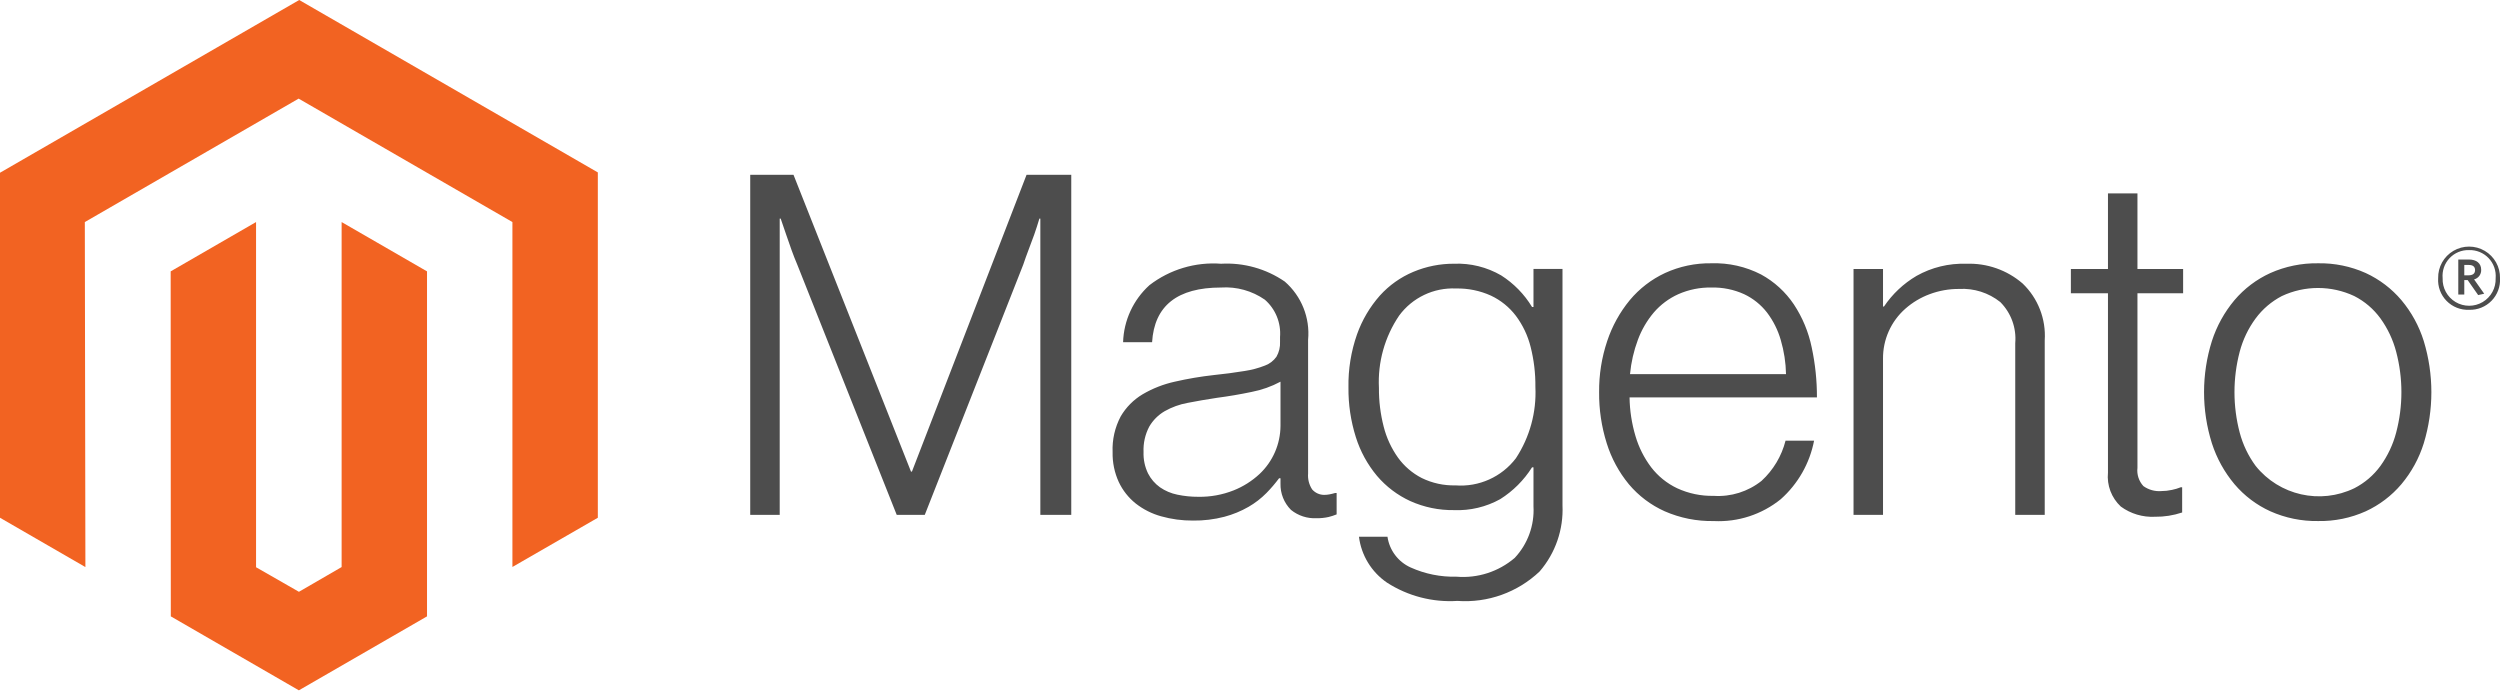
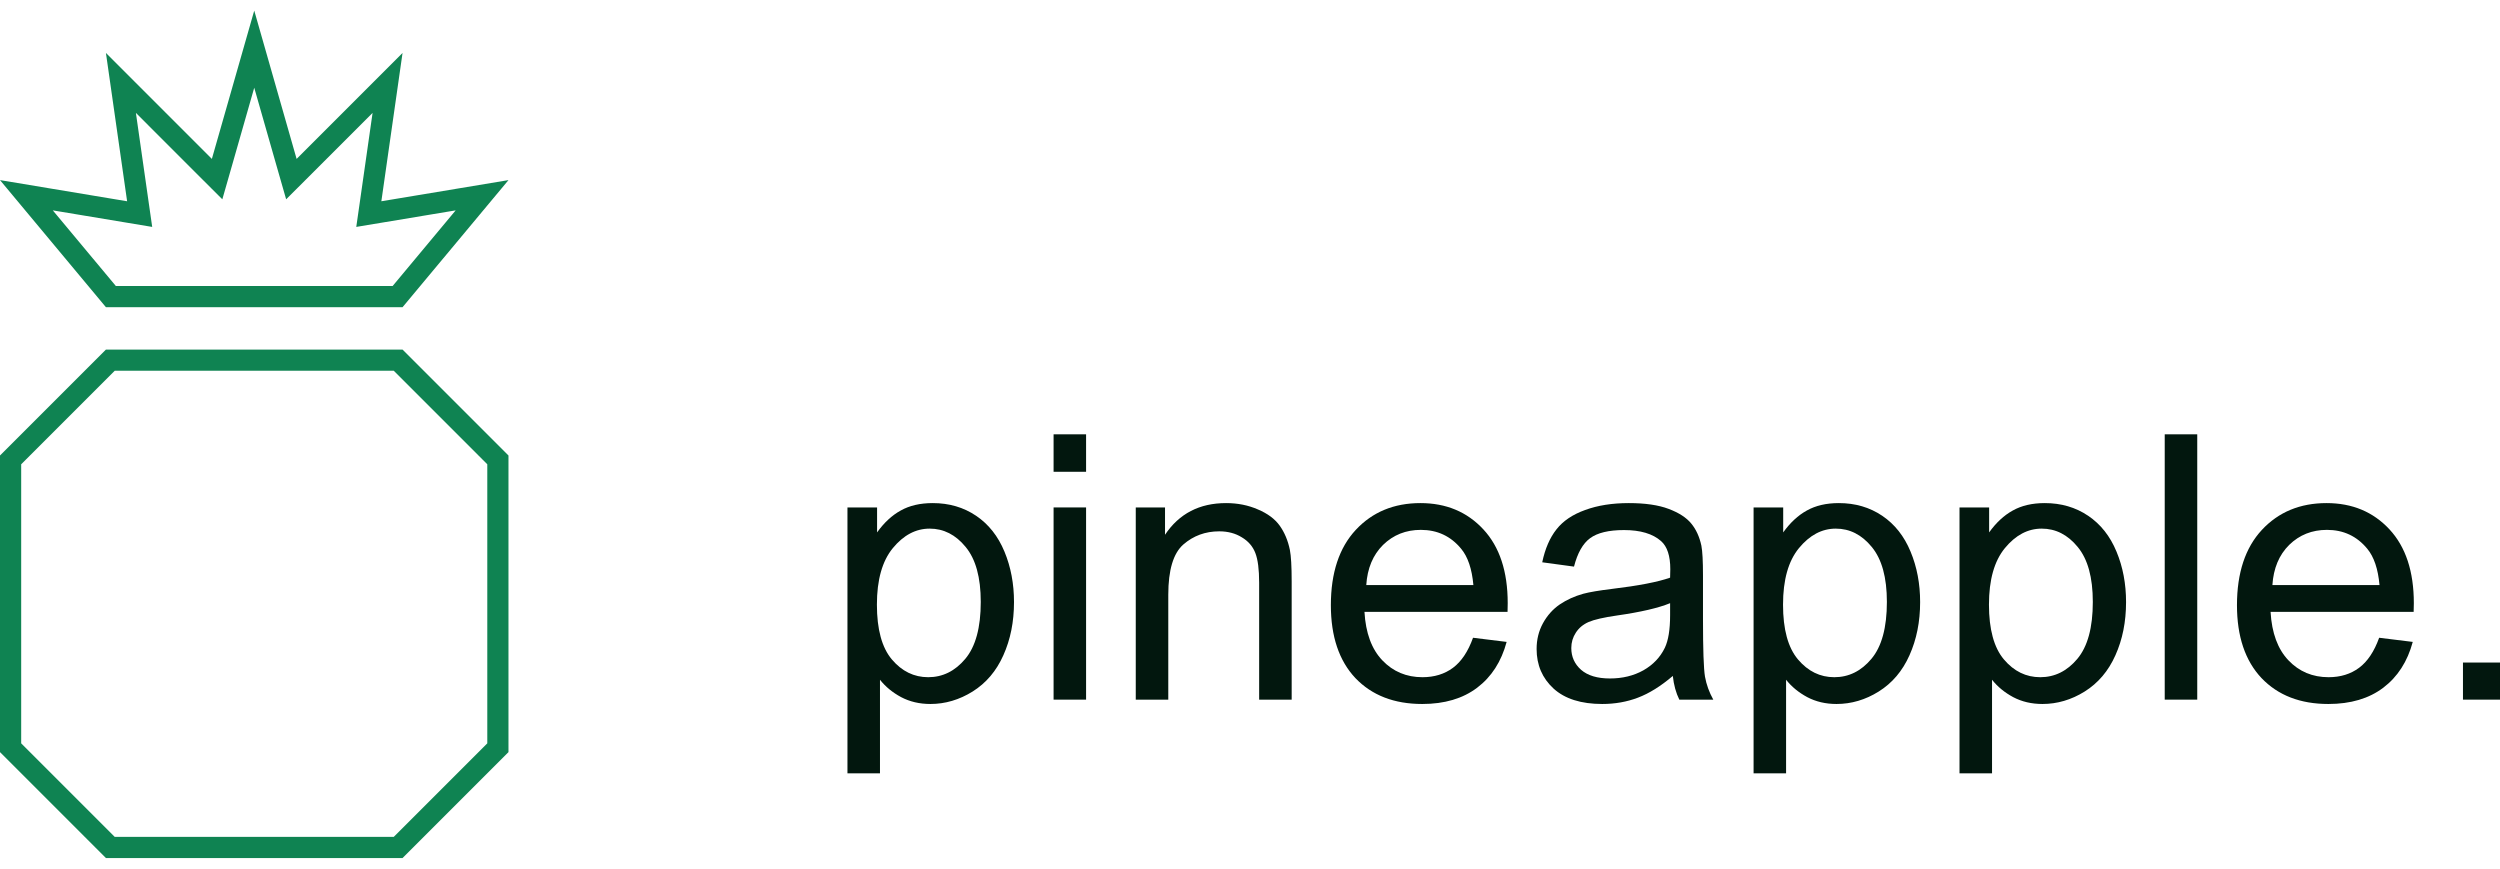
- <svg xmlns="http://www.w3.org/2000/svg" id="Layer_1" viewBox="0 0 179.073 50">
-   <style>.st0{fill:#f26322}.st1{fill:#4d4d4d}</style>
-   <path class="st0" d="M21.432 0L0 12.373v24.713l6.117 3.533-.041-24.713 15.315-8.842 15.313 8.842v24.706l6.118-3.526V12.35z" />
-   <path class="st0" d="M24.47 40.618l-3.058 1.772-3.071-1.759V15.906l-6.116 3.532.01 24.712 9.172 5.298 9.18-5.298V19.438l-6.117-3.532z" />
-   <path class="st1" d="M56.838 12.522l8.415 21.258h.068l8.21-21.258h3.203V36.88h-2.215V15.656h-.068c-.114.386-.239.772-.374 1.158-.115.318-.246.67-.393 1.055-.147.387-.278.75-.391 1.09l-7.052 17.919h-2.01L57.11 18.96a19.913 19.913 0 0 1-.408-1.039 43.558 43.558 0 0 1-.375-1.073 68.067 68.067 0 0 0-.408-1.192h-.069v21.223h-2.112V12.522h3.1zM83.17 36.982a5.205 5.205 0 0 1-1.823-.92 4.327 4.327 0 0 1-1.209-1.533 4.881 4.881 0 0 1-.443-2.145 5.018 5.018 0 0 1 .579-2.556 4.472 4.472 0 0 1 1.568-1.584 7.927 7.927 0 0 1 2.299-.903 24.732 24.732 0 0 1 2.811-.477 36 36 0 0 0 2.198-.29 6.689 6.689 0 0 0 1.465-.392c.329-.123.614-.343.817-.63.187-.325.276-.698.256-1.073v-.34a3.212 3.212 0 0 0-1.09-2.674 4.93 4.93 0 0 0-3.134-.87c-3.135 0-4.781 1.306-4.941 3.918h-2.077a5.748 5.748 0 0 1 1.891-4.089 7.5 7.5 0 0 1 5.127-1.533 7.335 7.335 0 0 1 4.564 1.278 4.923 4.923 0 0 1 1.67 4.173v9.573c-.034.402.069.804.29 1.141.219.251.536.394.868.392.12-.001.24-.012.358-.034.124-.022.266-.057.425-.102h.103v1.533c-.188.077-.382.14-.58.188-.28.062-.566.091-.852.086a2.694 2.694 0 0 1-1.839-.597 2.575 2.575 0 0 1-.75-1.891v-.374h-.102c-.277.372-.578.725-.903 1.056-.38.385-.81.717-1.278.988a7.14 7.14 0 0 1-1.737.715 8.443 8.443 0 0 1-2.249.272 8.186 8.186 0 0 1-2.282-.306m5.195-1.857a5.971 5.971 0 0 0 1.857-1.175 4.767 4.767 0 0 0 1.499-3.441V27.34a7.295 7.295 0 0 1-2.061.732 33.21 33.21 0 0 1-2.504.426c-.749.114-1.441.233-2.077.358a5.237 5.237 0 0 0-1.652.596 3.055 3.055 0 0 0-1.108 1.107 3.579 3.579 0 0 0-.408 1.824c-.018.53.093 1.056.324 1.533.201.392.493.73.851.987a3.35 3.35 0 0 0 1.244.529c.493.104.995.155 1.499.153a6.555 6.555 0 0 0 2.536-.46M99.35 41.734a4.687 4.687 0 0 1-2.009-3.287h2.043c.14.966.763 1.794 1.652 2.197a7.522 7.522 0 0 0 3.288.664 5.688 5.688 0 0 0 4.173-1.345 4.997 4.997 0 0 0 1.345-3.697v-2.793h-.102a7.293 7.293 0 0 1-2.283 2.282 6.297 6.297 0 0 1-3.304.784 7.375 7.375 0 0 1-3.135-.647 6.921 6.921 0 0 1-2.385-1.806 8.095 8.095 0 0 1-1.516-2.777 11.429 11.429 0 0 1-.528-3.56 10.89 10.89 0 0 1 .613-3.799 8.483 8.483 0 0 1 1.636-2.777 6.75 6.75 0 0 1 2.402-1.703 7.45 7.45 0 0 1 2.913-.58 6.234 6.234 0 0 1 3.372.835 6.938 6.938 0 0 1 2.215 2.265h.102v-2.725h2.078v16.931a6.78 6.78 0 0 1-1.636 4.735 7.751 7.751 0 0 1-5.893 2.112 8.337 8.337 0 0 1-5.041-1.309m9.232-8.908a8.565 8.565 0 0 0 1.397-5.11 11.22 11.22 0 0 0-.34-2.862 6.239 6.239 0 0 0-1.056-2.231 4.828 4.828 0 0 0-1.789-1.448 5.772 5.772 0 0 0-2.503-.511 4.782 4.782 0 0 0-4.071 1.941 8.464 8.464 0 0 0-1.448 5.179c-.008.936.107 1.87.34 2.777a6.64 6.64 0 0 0 1.022 2.214 4.81 4.81 0 0 0 1.703 1.465 5.208 5.208 0 0 0 2.42.528 4.967 4.967 0 0 0 4.325-1.942M119.244 36.624a7.19 7.19 0 0 1-2.572-1.941 8.66 8.66 0 0 1-1.583-2.93 11.839 11.839 0 0 1-.546-3.662 11.179 11.179 0 0 1 .58-3.663 9.138 9.138 0 0 1 1.617-2.929 7.307 7.307 0 0 1 2.522-1.942 7.684 7.684 0 0 1 3.321-.698 7.275 7.275 0 0 1 3.56.8 6.678 6.678 0 0 1 2.351 2.146 8.806 8.806 0 0 1 1.278 3.083 16.87 16.87 0 0 1 .374 3.577h-13.422c.013.941.157 1.875.426 2.777a6.968 6.968 0 0 0 1.124 2.231 5.108 5.108 0 0 0 1.857 1.499 5.948 5.948 0 0 0 2.623.546 4.985 4.985 0 0 0 3.424-1.074 5.875 5.875 0 0 0 1.719-2.878h2.044a7.51 7.51 0 0 1-2.385 4.19 7.072 7.072 0 0 1-4.803 1.567 8.386 8.386 0 0 1-3.509-.699m8.312-12.264a5.986 5.986 0 0 0-.988-1.976 4.525 4.525 0 0 0-1.635-1.311 5.362 5.362 0 0 0-2.351-.478 5.623 5.623 0 0 0-2.368.478 5.064 5.064 0 0 0-1.754 1.311 6.566 6.566 0 0 0-1.141 1.96 9.615 9.615 0 0 0-.562 2.453h11.174a9.268 9.268 0 0 0-.375-2.437M134.879 19.267v2.691h.068a7.237 7.237 0 0 1 2.333-2.197 6.798 6.798 0 0 1 3.561-.868 5.834 5.834 0 0 1 4.037 1.413 5.174 5.174 0 0 1 1.584 4.071V36.88h-2.112V24.581a3.716 3.716 0 0 0-1.073-2.947 4.334 4.334 0 0 0-2.948-.937 5.896 5.896 0 0 0-2.111.375 5.558 5.558 0 0 0-1.738 1.039 4.717 4.717 0 0 0-1.601 3.593V36.88h-2.112V19.267h2.112zM151.912 36.284a2.934 2.934 0 0 1-.92-2.436V21.005h-2.657v-1.738h2.657v-5.416h2.112v5.416h3.271v1.738h-3.271v12.502a1.65 1.65 0 0 0 .426 1.312c.371.265.823.391 1.277.357.258-.001.515-.029.766-.085.215-.043.426-.106.63-.188h.103v1.806a5.907 5.907 0 0 1-1.942.306 3.819 3.819 0 0 1-2.452-.731M162.625 36.624a7.368 7.368 0 0 1-2.571-1.942 8.732 8.732 0 0 1-1.618-2.929 12.217 12.217 0 0 1 0-7.324 8.744 8.744 0 0 1 1.618-2.93 7.386 7.386 0 0 1 2.571-1.942 8.106 8.106 0 0 1 3.424-.698 7.989 7.989 0 0 1 3.406.698 7.424 7.424 0 0 1 2.556 1.942 8.504 8.504 0 0 1 1.601 2.93 12.57 12.57 0 0 1 0 7.324 8.5 8.5 0 0 1-1.601 2.929 7.415 7.415 0 0 1-2.556 1.942 7.959 7.959 0 0 1-3.406.698 8.075 8.075 0 0 1-3.424-.698m6.013-1.652a5.308 5.308 0 0 0 1.873-1.601 7.215 7.215 0 0 0 1.124-2.385 11.348 11.348 0 0 0 0-5.792 7.215 7.215 0 0 0-1.124-2.385 5.289 5.289 0 0 0-1.873-1.601 6.109 6.109 0 0 0-5.195 0 5.497 5.497 0 0 0-1.874 1.601 7.046 7.046 0 0 0-1.141 2.385 11.392 11.392 0 0 0 0 5.792c.227.86.614 1.669 1.141 2.385a5.817 5.817 0 0 0 7.069 1.601M176.856 22.191a2.128 2.128 0 0 1-2.213-2.265 2.216 2.216 0 1 1 4.431 0 2.146 2.146 0 0 1-2.218 2.265m0-4.277a1.845 1.845 0 0 0-1.892 2.012 1.9 1.9 0 1 0 3.797 0 1.854 1.854 0 0 0-1.905-2.012m.653 3.222l-.751-1.073h-.243v1.035h-.43v-2.509h.763c.526 0 .877.264.877.732a.681.681 0 0 1-.508.693l.724 1.025-.432.097zm-.661-2.157h-.333v.741h.312c.283 0 .46-.117.46-.371.001-.244-.158-.37-.439-.37" />
+ <svg xmlns="http://www.w3.org/2000/svg" width="118" height="41" viewBox="0 0 118 41" fill="none">
+   <path d="M5.234 14L1.246 9.215L5.918 9.993L6.592 10.105L6.495 9.429L5.707 3.914L9.646 7.854L10.247 8.454L10.481 7.637L12 2.32L13.519 7.637L13.753 8.454L14.354 7.854L18.293 3.914L17.505 9.429L17.408 10.105L18.082 9.993L22.754 9.215L18.766 14H5.234ZM23.5 35.293L18.793 40H5.207L0.5 35.293V21.707L5.207 17H18.793L23.5 21.707V35.293Z" stroke="#0F8352" />
+   <path d="M40 36.5V23.951H41.398V25.13C41.728 24.669 42.1 24.324 42.515 24.096C42.93 23.863 43.433 23.746 44.025 23.746C44.798 23.746 45.48 23.945 46.071 24.344C46.662 24.743 47.108 25.306 47.41 26.035C47.711 26.759 47.861 27.553 47.861 28.419C47.861 29.347 47.694 30.184 47.358 30.93C47.029 31.671 46.545 32.24 45.909 32.639C45.278 33.032 44.613 33.228 43.914 33.228C43.402 33.228 42.942 33.12 42.532 32.904C42.129 32.687 41.796 32.414 41.535 32.084V36.5H40ZM41.39 28.538C41.39 29.706 41.626 30.569 42.097 31.127C42.569 31.685 43.141 31.964 43.811 31.964C44.493 31.964 45.076 31.676 45.559 31.101C46.048 30.52 46.292 29.623 46.292 28.41C46.292 27.254 46.054 26.389 45.576 25.813C45.105 25.238 44.539 24.951 43.88 24.951C43.226 24.951 42.646 25.258 42.14 25.873C41.64 26.483 41.39 27.371 41.39 28.538Z" fill="#02170E" />
+   <path d="M49.729 22.268V20.5H51.263V22.268H49.729ZM49.729 33.023V23.951H51.263V33.023H49.729Z" fill="#02170E" />
+   <path d="M53.608 33.023V23.951H54.989V25.241C55.655 24.244 56.615 23.746 57.871 23.746C58.417 23.746 58.917 23.846 59.372 24.045C59.833 24.239 60.176 24.495 60.404 24.814C60.631 25.133 60.79 25.512 60.881 25.95C60.938 26.235 60.967 26.733 60.967 27.445V33.023H59.432V27.505C59.432 26.878 59.372 26.411 59.253 26.104C59.133 25.791 58.92 25.543 58.613 25.361C58.312 25.173 57.957 25.079 57.547 25.079C56.894 25.079 56.328 25.287 55.851 25.702C55.379 26.118 55.143 26.907 55.143 28.069V33.023H53.608Z" fill="#02170E" />
+   <path d="M69.527 30.102L71.113 30.298C70.863 31.227 70.4 31.947 69.723 32.459C69.047 32.972 68.183 33.228 67.131 33.228C65.807 33.228 64.755 32.821 63.976 32.007C63.203 31.187 62.817 30.039 62.817 28.564C62.817 27.038 63.209 25.853 63.993 25.01C64.778 24.168 65.795 23.746 67.046 23.746C68.257 23.746 69.246 24.159 70.013 24.985C70.781 25.811 71.164 26.972 71.164 28.47C71.164 28.561 71.161 28.698 71.156 28.88H64.403C64.46 29.877 64.741 30.64 65.247 31.169C65.753 31.699 66.384 31.964 67.14 31.964C67.702 31.964 68.183 31.816 68.581 31.52C68.979 31.224 69.294 30.751 69.527 30.102ZM64.488 27.616H69.544C69.476 26.853 69.283 26.28 68.964 25.899C68.475 25.306 67.842 25.01 67.063 25.01C66.358 25.01 65.764 25.247 65.281 25.719C64.803 26.192 64.539 26.824 64.488 27.616Z" fill="#02170E" />
+   <path d="M78.957 31.904C78.389 32.388 77.84 32.73 77.312 32.929C76.789 33.129 76.226 33.228 75.624 33.228C74.629 33.228 73.864 32.986 73.33 32.502C72.796 32.012 72.528 31.389 72.528 30.631C72.528 30.187 72.628 29.783 72.827 29.418C73.031 29.048 73.296 28.752 73.62 28.53C73.95 28.308 74.319 28.14 74.728 28.026C75.029 27.946 75.484 27.869 76.093 27.795C77.332 27.647 78.244 27.471 78.829 27.266C78.835 27.055 78.838 26.921 78.838 26.864C78.838 26.238 78.693 25.796 78.403 25.54C78.011 25.193 77.428 25.019 76.655 25.019C75.933 25.019 75.399 25.147 75.052 25.403C74.711 25.654 74.458 26.101 74.293 26.744L72.793 26.54C72.929 25.896 73.154 25.378 73.466 24.985C73.779 24.586 74.231 24.282 74.822 24.071C75.413 23.854 76.098 23.746 76.877 23.746C77.65 23.746 78.278 23.837 78.761 24.02C79.244 24.202 79.6 24.432 79.827 24.711C80.054 24.985 80.214 25.332 80.305 25.754C80.356 26.016 80.381 26.488 80.381 27.172V29.222C80.381 30.651 80.412 31.557 80.475 31.938C80.543 32.314 80.674 32.676 80.867 33.023H79.264C79.105 32.704 79.003 32.331 78.957 31.904ZM78.829 28.47C78.272 28.698 77.437 28.892 76.323 29.051C75.692 29.142 75.246 29.245 74.984 29.358C74.723 29.472 74.521 29.64 74.379 29.863C74.237 30.079 74.165 30.321 74.165 30.589C74.165 30.999 74.319 31.34 74.626 31.614C74.939 31.887 75.393 32.024 75.99 32.024C76.581 32.024 77.107 31.896 77.568 31.639C78.028 31.377 78.366 31.021 78.582 30.572C78.747 30.224 78.829 29.712 78.829 29.034V28.47Z" fill="#02170E" />
+   <path d="M82.769 36.5V23.951H84.167V25.13C84.497 24.669 84.869 24.324 85.284 24.096C85.699 23.863 86.202 23.746 86.793 23.746C87.566 23.746 88.248 23.945 88.84 24.344C89.431 24.743 89.877 25.306 90.178 26.035C90.48 26.759 90.63 27.553 90.63 28.419C90.63 29.347 90.462 30.184 90.127 30.93C89.797 31.671 89.314 32.24 88.677 32.639C88.047 33.032 87.382 33.228 86.682 33.228C86.171 33.228 85.71 33.12 85.301 32.904C84.897 32.687 84.565 32.414 84.303 32.084V36.5H82.769ZM84.159 28.538C84.159 29.706 84.394 30.569 84.866 31.127C85.338 31.685 85.909 31.964 86.58 31.964C87.262 31.964 87.845 31.676 88.328 31.101C88.817 30.52 89.061 29.623 89.061 28.41C89.061 27.254 88.823 26.389 88.345 25.813C87.873 25.238 87.308 24.951 86.648 24.951C85.995 24.951 85.415 25.258 84.909 25.873C84.409 26.483 84.159 27.371 84.159 28.538Z" fill="#02170E" />
+   <path d="M92.489 36.5V23.951H93.887V25.13C94.217 24.669 94.589 24.324 95.004 24.096C95.419 23.863 95.922 23.746 96.513 23.746C97.286 23.746 97.969 23.945 98.56 24.344C99.151 24.743 99.597 25.306 99.898 26.035C100.2 26.759 100.35 27.553 100.35 28.419C100.35 29.347 100.183 30.184 99.847 30.93C99.517 31.671 99.034 32.24 98.398 32.639C97.767 33.032 97.102 33.228 96.403 33.228C95.891 33.228 95.43 33.12 95.021 32.904C94.618 32.687 94.285 32.414 94.024 32.084V36.5H92.489ZM93.879 28.538C93.879 29.706 94.115 30.569 94.586 31.127C95.058 31.685 95.629 31.964 96.3 31.964C96.982 31.964 97.565 31.676 98.048 31.101C98.537 30.52 98.781 29.623 98.781 28.41C98.781 27.254 98.543 26.389 98.065 25.813C97.593 25.238 97.028 24.951 96.368 24.951C95.715 24.951 95.135 25.258 94.629 25.873C94.129 26.483 93.879 27.371 93.879 28.538Z" fill="#02170E" />
+   <path d="M102.175 33.023V20.5H103.71V33.023H102.175Z" fill="#02170E" />
+   <path d="M112.296 30.102L113.882 30.298C113.632 31.227 113.168 31.947 112.492 32.459C111.815 32.972 110.951 33.228 109.9 33.228C108.575 33.228 107.524 32.821 106.745 32.007C105.972 31.187 105.585 30.039 105.585 28.564C105.585 27.038 105.978 25.853 106.762 25.01C107.547 24.168 108.564 23.746 109.815 23.746C111.025 23.746 112.014 24.159 112.782 24.985C113.549 25.811 113.933 26.972 113.933 28.47C113.933 28.561 113.93 28.698 113.924 28.88H107.171C107.228 29.877 107.51 30.64 108.016 31.169C108.521 31.699 109.152 31.964 109.908 31.964C110.471 31.964 110.951 31.816 111.349 31.52C111.747 31.224 112.063 30.751 112.296 30.102ZM107.257 27.616H112.313C112.245 26.853 112.051 26.28 111.733 25.899C111.244 25.306 110.61 25.01 109.832 25.01C109.127 25.01 108.533 25.247 108.05 25.719C107.572 26.192 107.308 26.824 107.257 27.616Z" fill="#02170E" />
+   <path d="M116.252 33.023V31.272H118V33.023H116.252Z" fill="#02170E" />
</svg>
